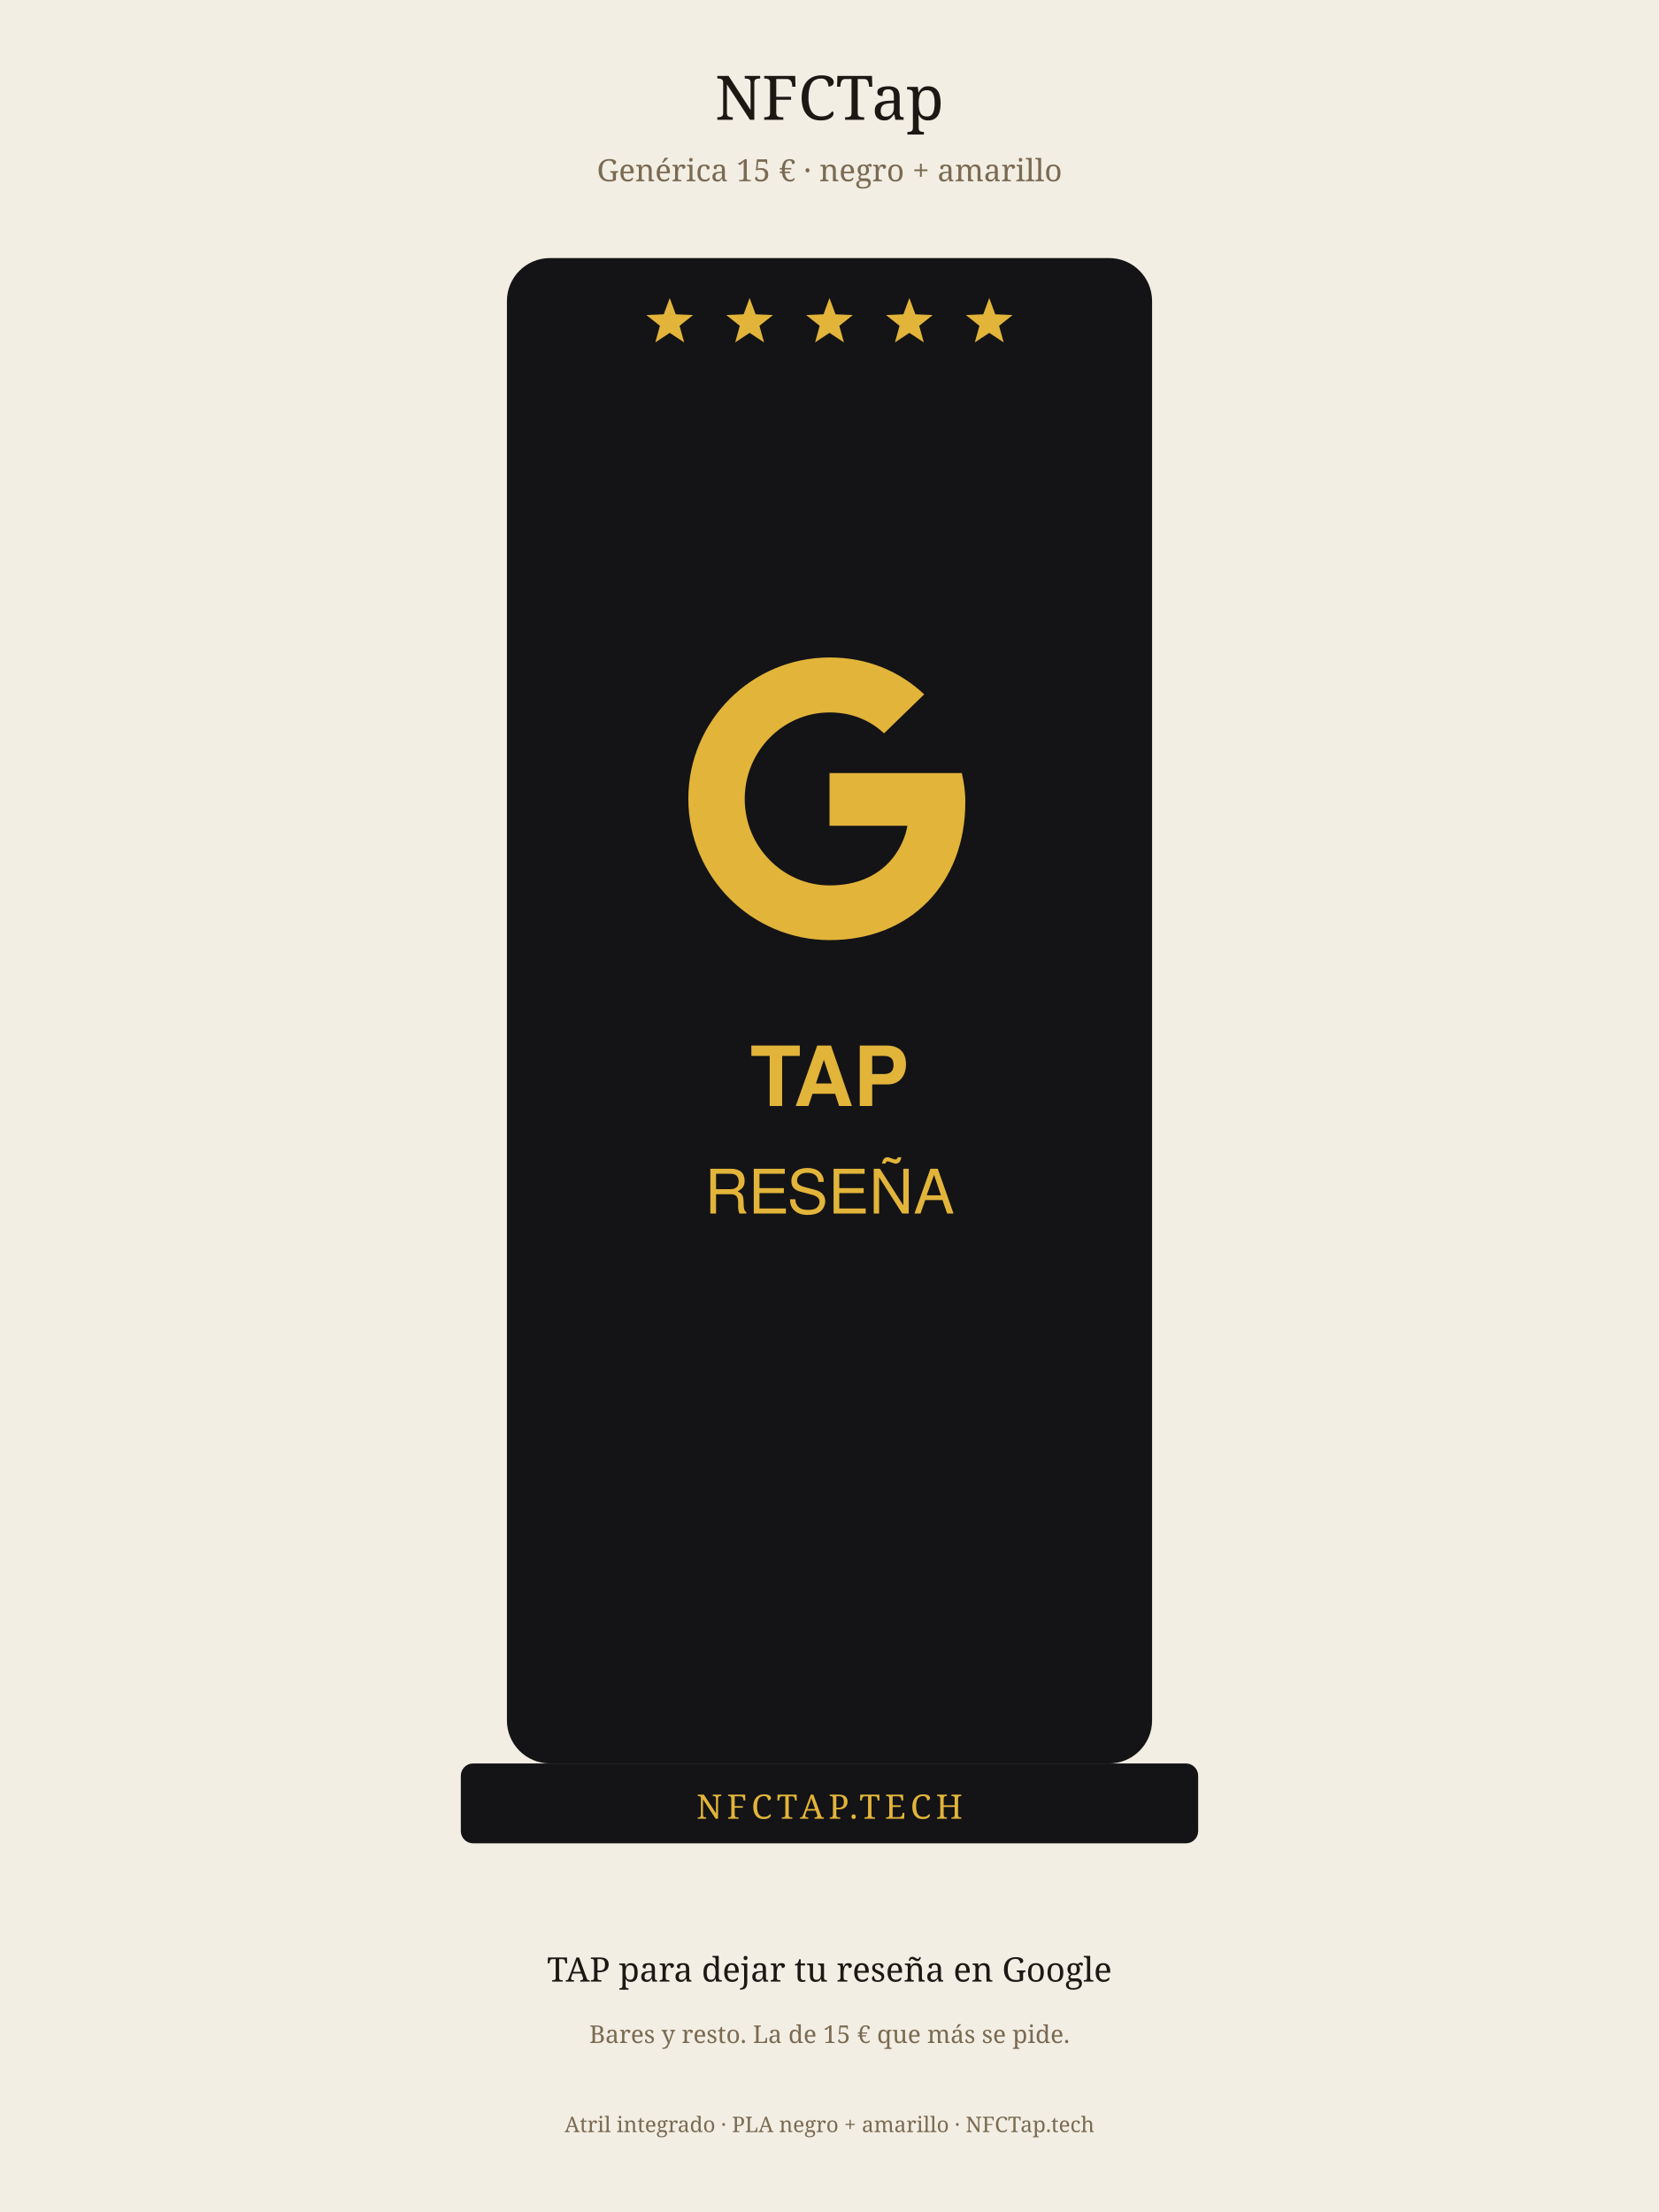
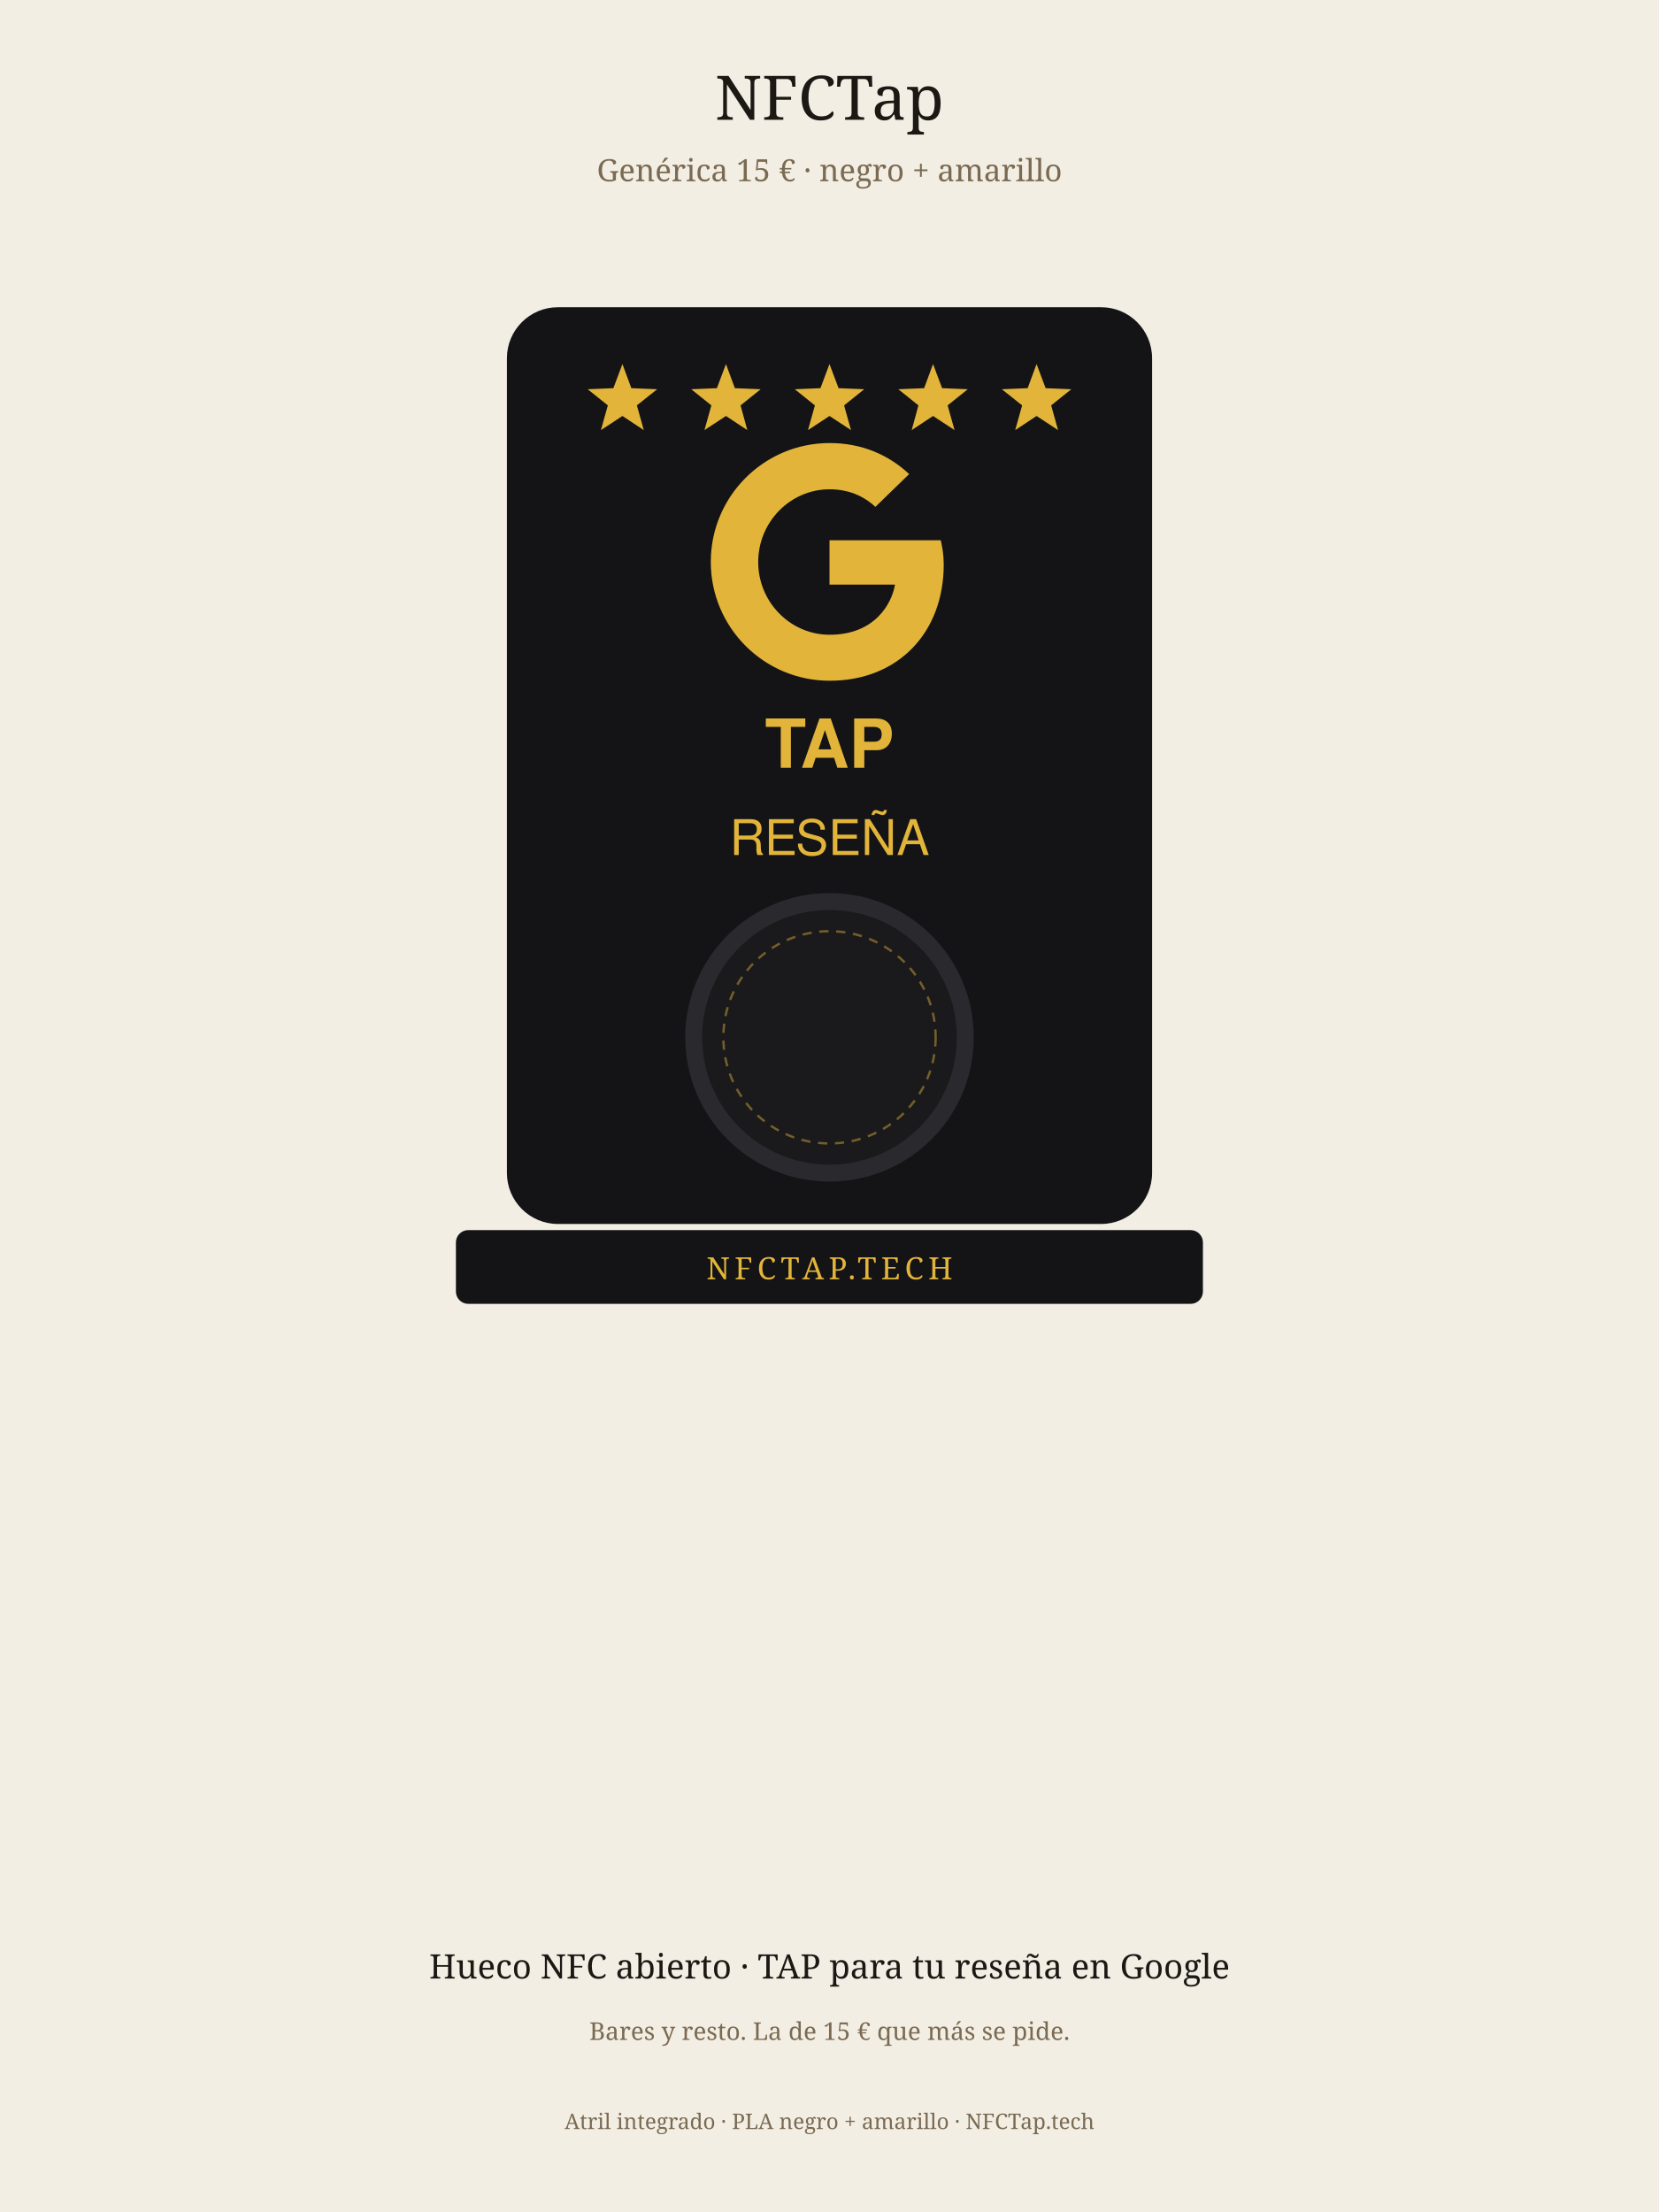
<svg xmlns="http://www.w3.org/2000/svg" viewBox="0 0 1080 1440" width="1080" height="1440">
  <rect width="1080" height="1440" fill="#F3EEE4" />
  <text x="540" y="78" text-anchor="middle" fill="#1C1915" font-family="Georgia, serif" font-size="40">NFCTap</text>
  <text x="540" y="118" text-anchor="middle" fill="#7A6A52" font-family="Georgia, serif" font-size="20">Genérica 15 € · negro + amarillo</text>
-   <rect x="330" y="168" width="420" height="980" rx="28" fill="#141416" />
-   <polygon points="436.0,194.0 439.9,204.6 451.2,205.1 442.4,212.1 445.4,222.9 436.0,216.7 426.6,222.9 429.6,212.1 420.8,205.1 432.1,204.6" fill="#E2B43A" />
-   <polygon points="488.0,194.0 491.9,204.6 503.2,205.1 494.4,212.1 497.4,222.9 488.0,216.7 478.6,222.9 481.6,212.1 472.8,205.1 484.1,204.6" fill="#E2B43A" />
-   <polygon points="540.0,194.0 543.9,204.6 555.2,205.1 546.4,212.1 549.4,222.9 540.0,216.7 530.6,222.9 533.6,212.1 524.8,205.1 536.1,204.6" fill="#E2B43A" />
-   <polygon points="592.0,194.0 595.9,204.6 607.2,205.1 598.4,212.1 601.4,222.9 592.0,216.7 582.6,222.9 585.6,212.1 576.8,205.1 588.1,204.6" fill="#E2B43A" />
-   <polygon points="644.0,194.0 647.9,204.6 659.2,205.1 650.4,212.1 653.4,222.9 644.0,216.7 634.6,222.9 637.6,212.1 628.8,205.1 640.1,204.6" fill="#E2B43A" />
-   <g transform="translate(448.000 428.000) scale(10.22222)">
+   <rect x="330.0" y="200.0" width="420.0" height="596.8" rx="33.2" fill="#141416" />
+   <polygon points="405.2,237.0 411.0,252.7 427.8,253.4 414.6,263.9 419.1,280.0 405.2,270.8 391.2,280.0 395.7,263.9 382.6,253.4 399.3,252.7" fill="#E2B43A" />
+   <polygon points="472.6,237.0 478.4,252.7 495.2,253.4 482.1,263.9 486.5,280.0 472.6,270.8 458.6,280.0 463.1,263.9 450.0,253.4 466.7,252.7" fill="#E2B43A" />
+   <polygon points="540.0,237.0 545.9,252.7 562.6,253.4 549.5,263.9 554.0,280.0 540.0,270.8 526.0,280.0 530.5,263.9 517.4,253.4 534.1,252.7" fill="#E2B43A" />
+   <polygon points="607.4,237.0 613.3,252.7 630.0,253.4 616.9,263.9 621.4,280.0 607.4,270.8 593.5,280.0 597.9,263.9 584.8,253.4 601.6,252.7" fill="#E2B43A" />
+   <polygon points="674.8,237.0 680.7,252.7 697.4,253.4 684.3,263.9 688.8,280.0 674.8,270.8 660.9,280.0 665.4,263.9 652.2,253.4 669.0,252.7" fill="#E2B43A" />
+   <g transform="translate(462.632 288.421) scale(8.59649)">
    <path d="M9.001 10.71V7.362h8.424c.126.567.225 1.098.225 1.845 0 5.139-3.447 8.793-8.64 8.793-4.968 0-9-4.032-9-9s4.032-9 9-9c2.43 0 4.464.891 6.021 2.349l-2.556 2.484c-.648-.612-1.782-1.332-3.465-1.332-2.979 0-5.409 2.475-5.409 5.508s2.43 5.508 5.409 5.508c3.447 0 4.716-2.385 4.95-3.798H9.001v-.009z" fill="#E2B43A" />
  </g>
-   <text x="540" y="720" text-anchor="middle" fill="#E2B43A" font-family="Outfit, Helvetica, Arial, sans-serif" font-size="54" font-weight="700">TAP</text>
-   <text x="540" y="790" text-anchor="middle" fill="#E2B43A" font-family="Outfit, Helvetica, Arial, sans-serif" font-size="40">RESEÑA</text>
-   <rect x="300" y="1148" width="480" height="52" rx="8" fill="#141416" />
-   <text x="540" y="1184" text-anchor="middle" fill="#E2B43A" font-family="Georgia, serif" font-size="22" letter-spacing="3">NFCTAP.TECH</text>
-   <text x="540" y="1290" text-anchor="middle" fill="#1C1915" font-family="Georgia, serif" font-size="22">TAP para dejar tu reseña en Google</text>
-   <text x="540" y="1330" text-anchor="middle" fill="#7A6A52" font-family="Georgia, serif" font-size="16">Bares y resto. La de 15 € que más se pide.</text>
-   <text x="540" y="1388" text-anchor="middle" fill="#7A6A52" font-family="Georgia, serif" font-size="14">Atril integrado · PLA negro + amarillo · NFCTap.tech</text>
+   <text x="540" y="499.8" text-anchor="middle" fill="#E2B43A" font-family="Outfit, Helvetica, Arial, sans-serif" font-size="44" font-weight="700">TAP</text>
+   <text x="540" y="556.6" text-anchor="middle" fill="#E2B43A" font-family="Outfit, Helvetica, Arial, sans-serif" font-size="32">RESEÑA</text>
+   <circle cx="540" cy="675.3" r="93.9" fill="#2a2a2e" />
+   <circle cx="540" cy="675.3" r="82.9" fill="#1a1a1c" />
+   <circle cx="540" cy="675.3" r="69.1" fill="none" stroke="#E2B43A" stroke-width="1.5" stroke-dasharray="6 5" opacity="0.45" />
+   <rect x="296.8" y="800.8" width="486.3" height="48" rx="8" fill="#141416" />
+   <text x="540" y="832.8" text-anchor="middle" fill="#E2B43A" font-family="Georgia, serif" font-size="20" letter-spacing="3">NFCTAP.TECH</text>
+   <text x="540" y="1288" text-anchor="middle" fill="#1C1915" font-family="Georgia, serif" font-size="22">Hueco NFC abierto · TAP para tu reseña en Google</text>
+   <text x="540" y="1328" text-anchor="middle" fill="#7A6A52" font-family="Georgia, serif" font-size="16">Bares y resto. La de 15 € que más se pide.</text>
+   <text x="540" y="1386" text-anchor="middle" fill="#7A6A52" font-family="Georgia, serif" font-size="14">Atril integrado · PLA negro + amarillo · NFCTap.tech</text>
</svg>
